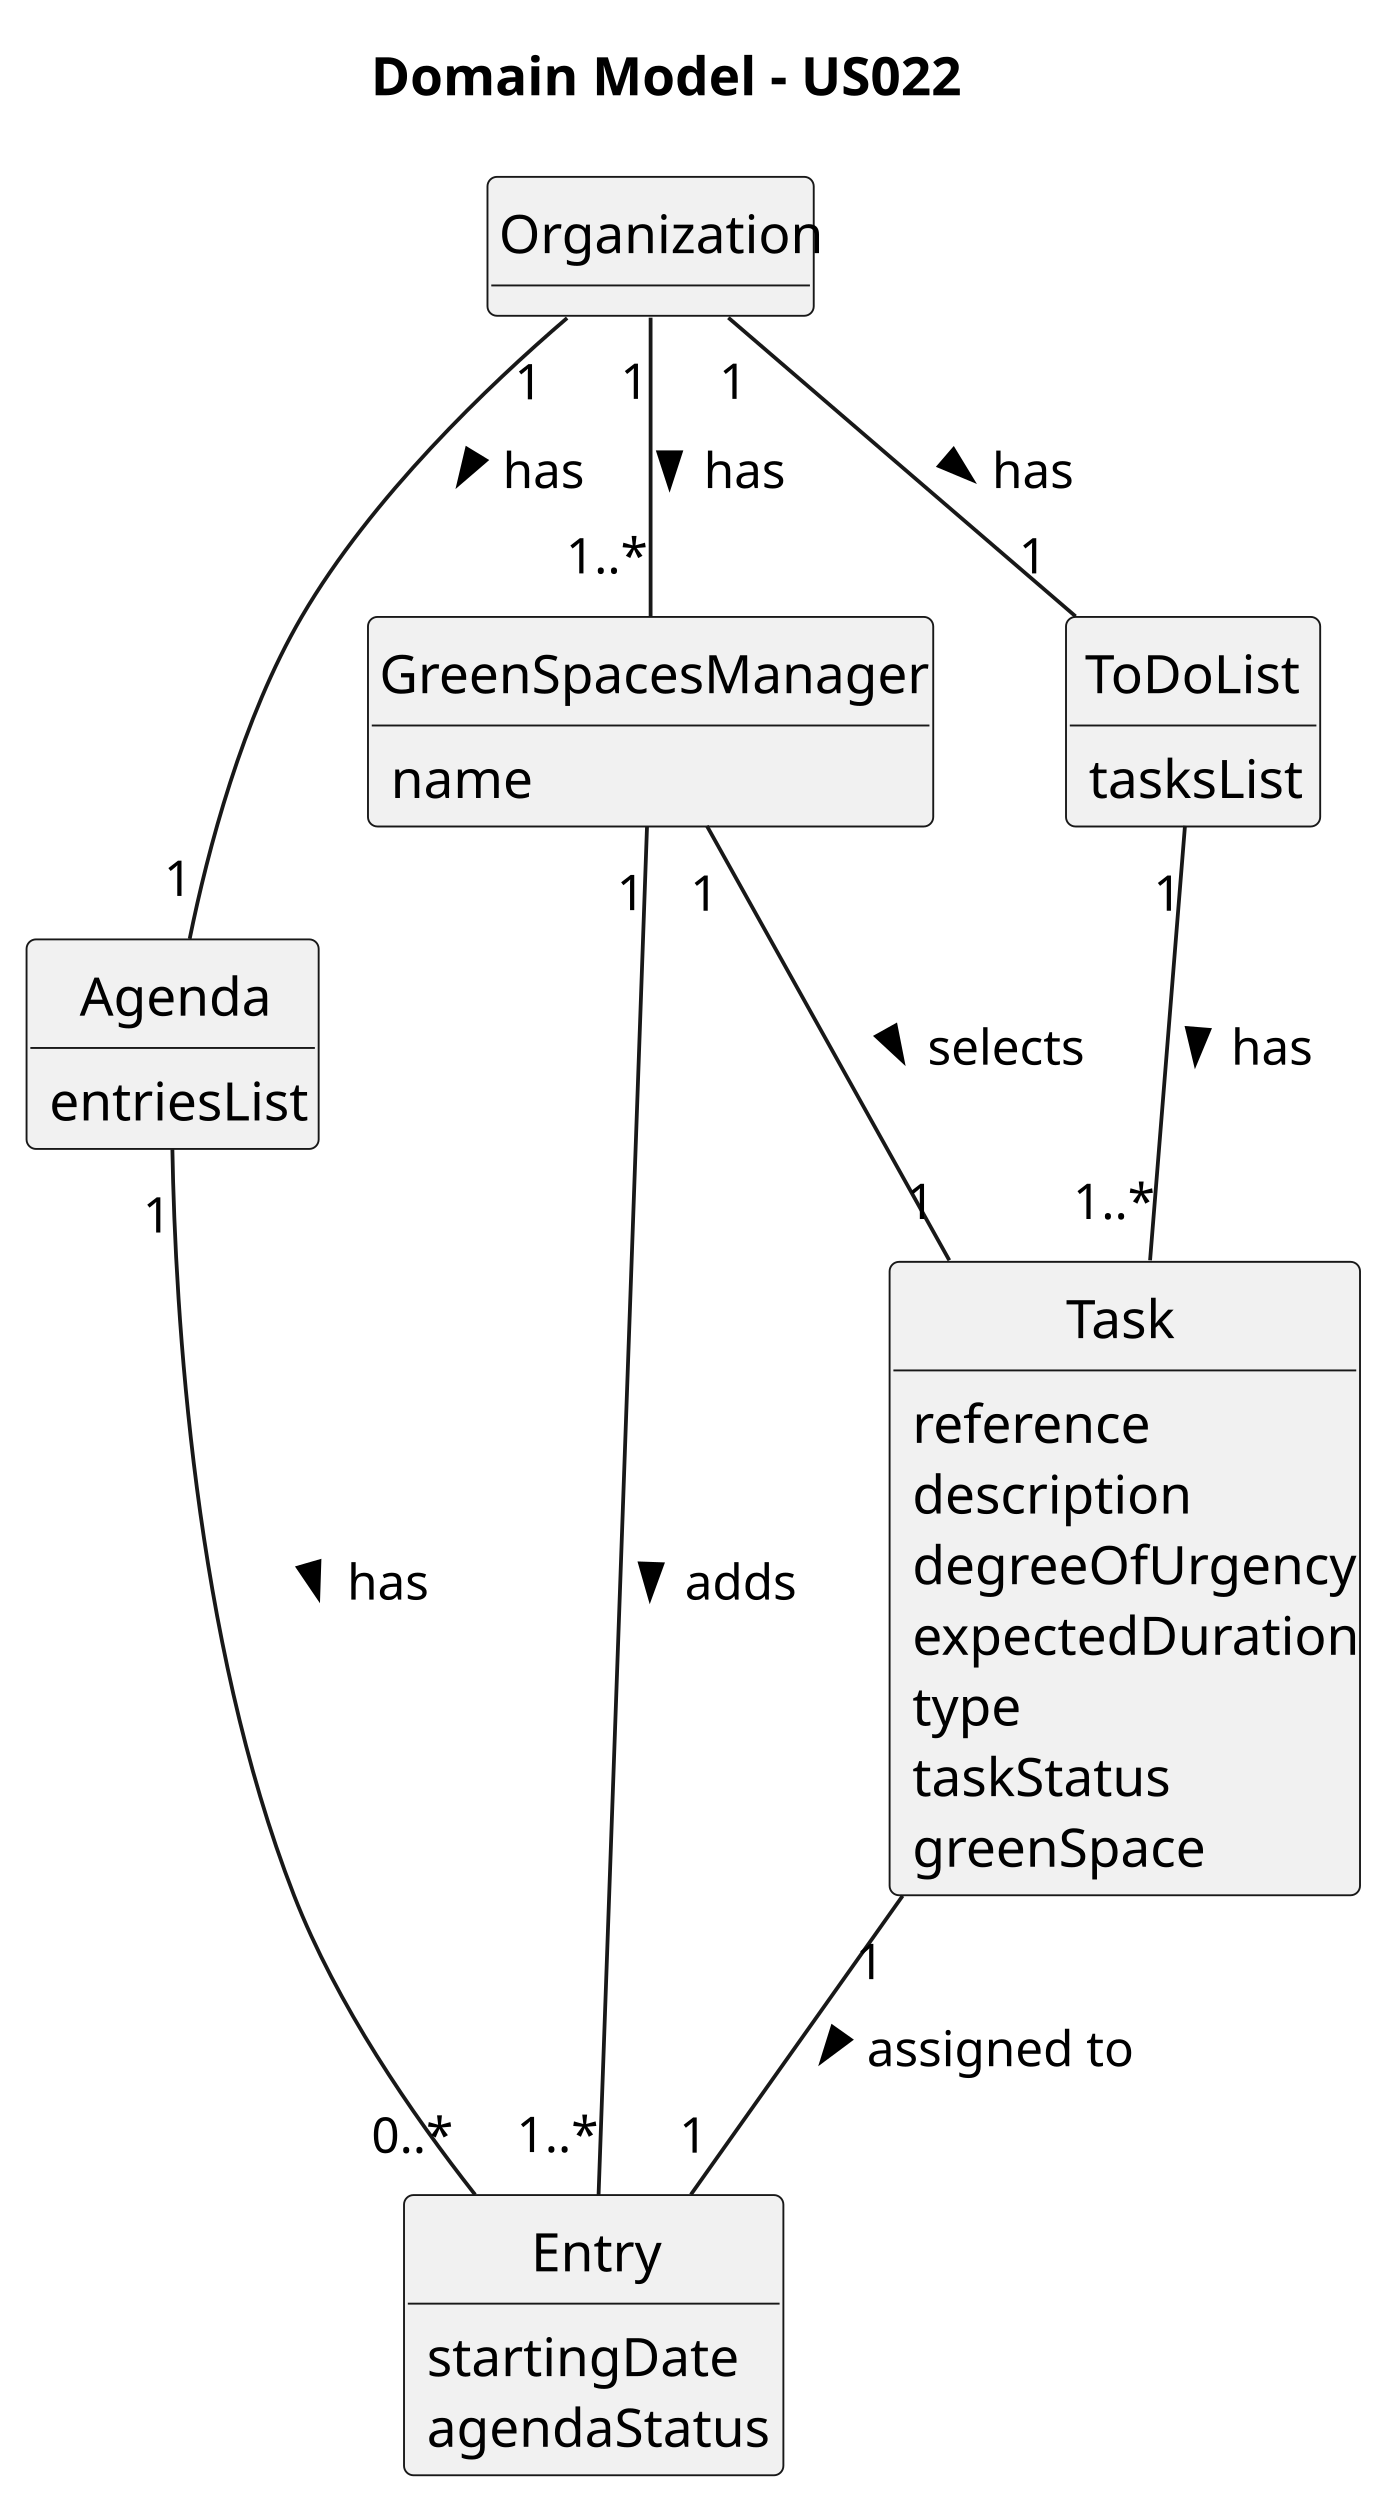
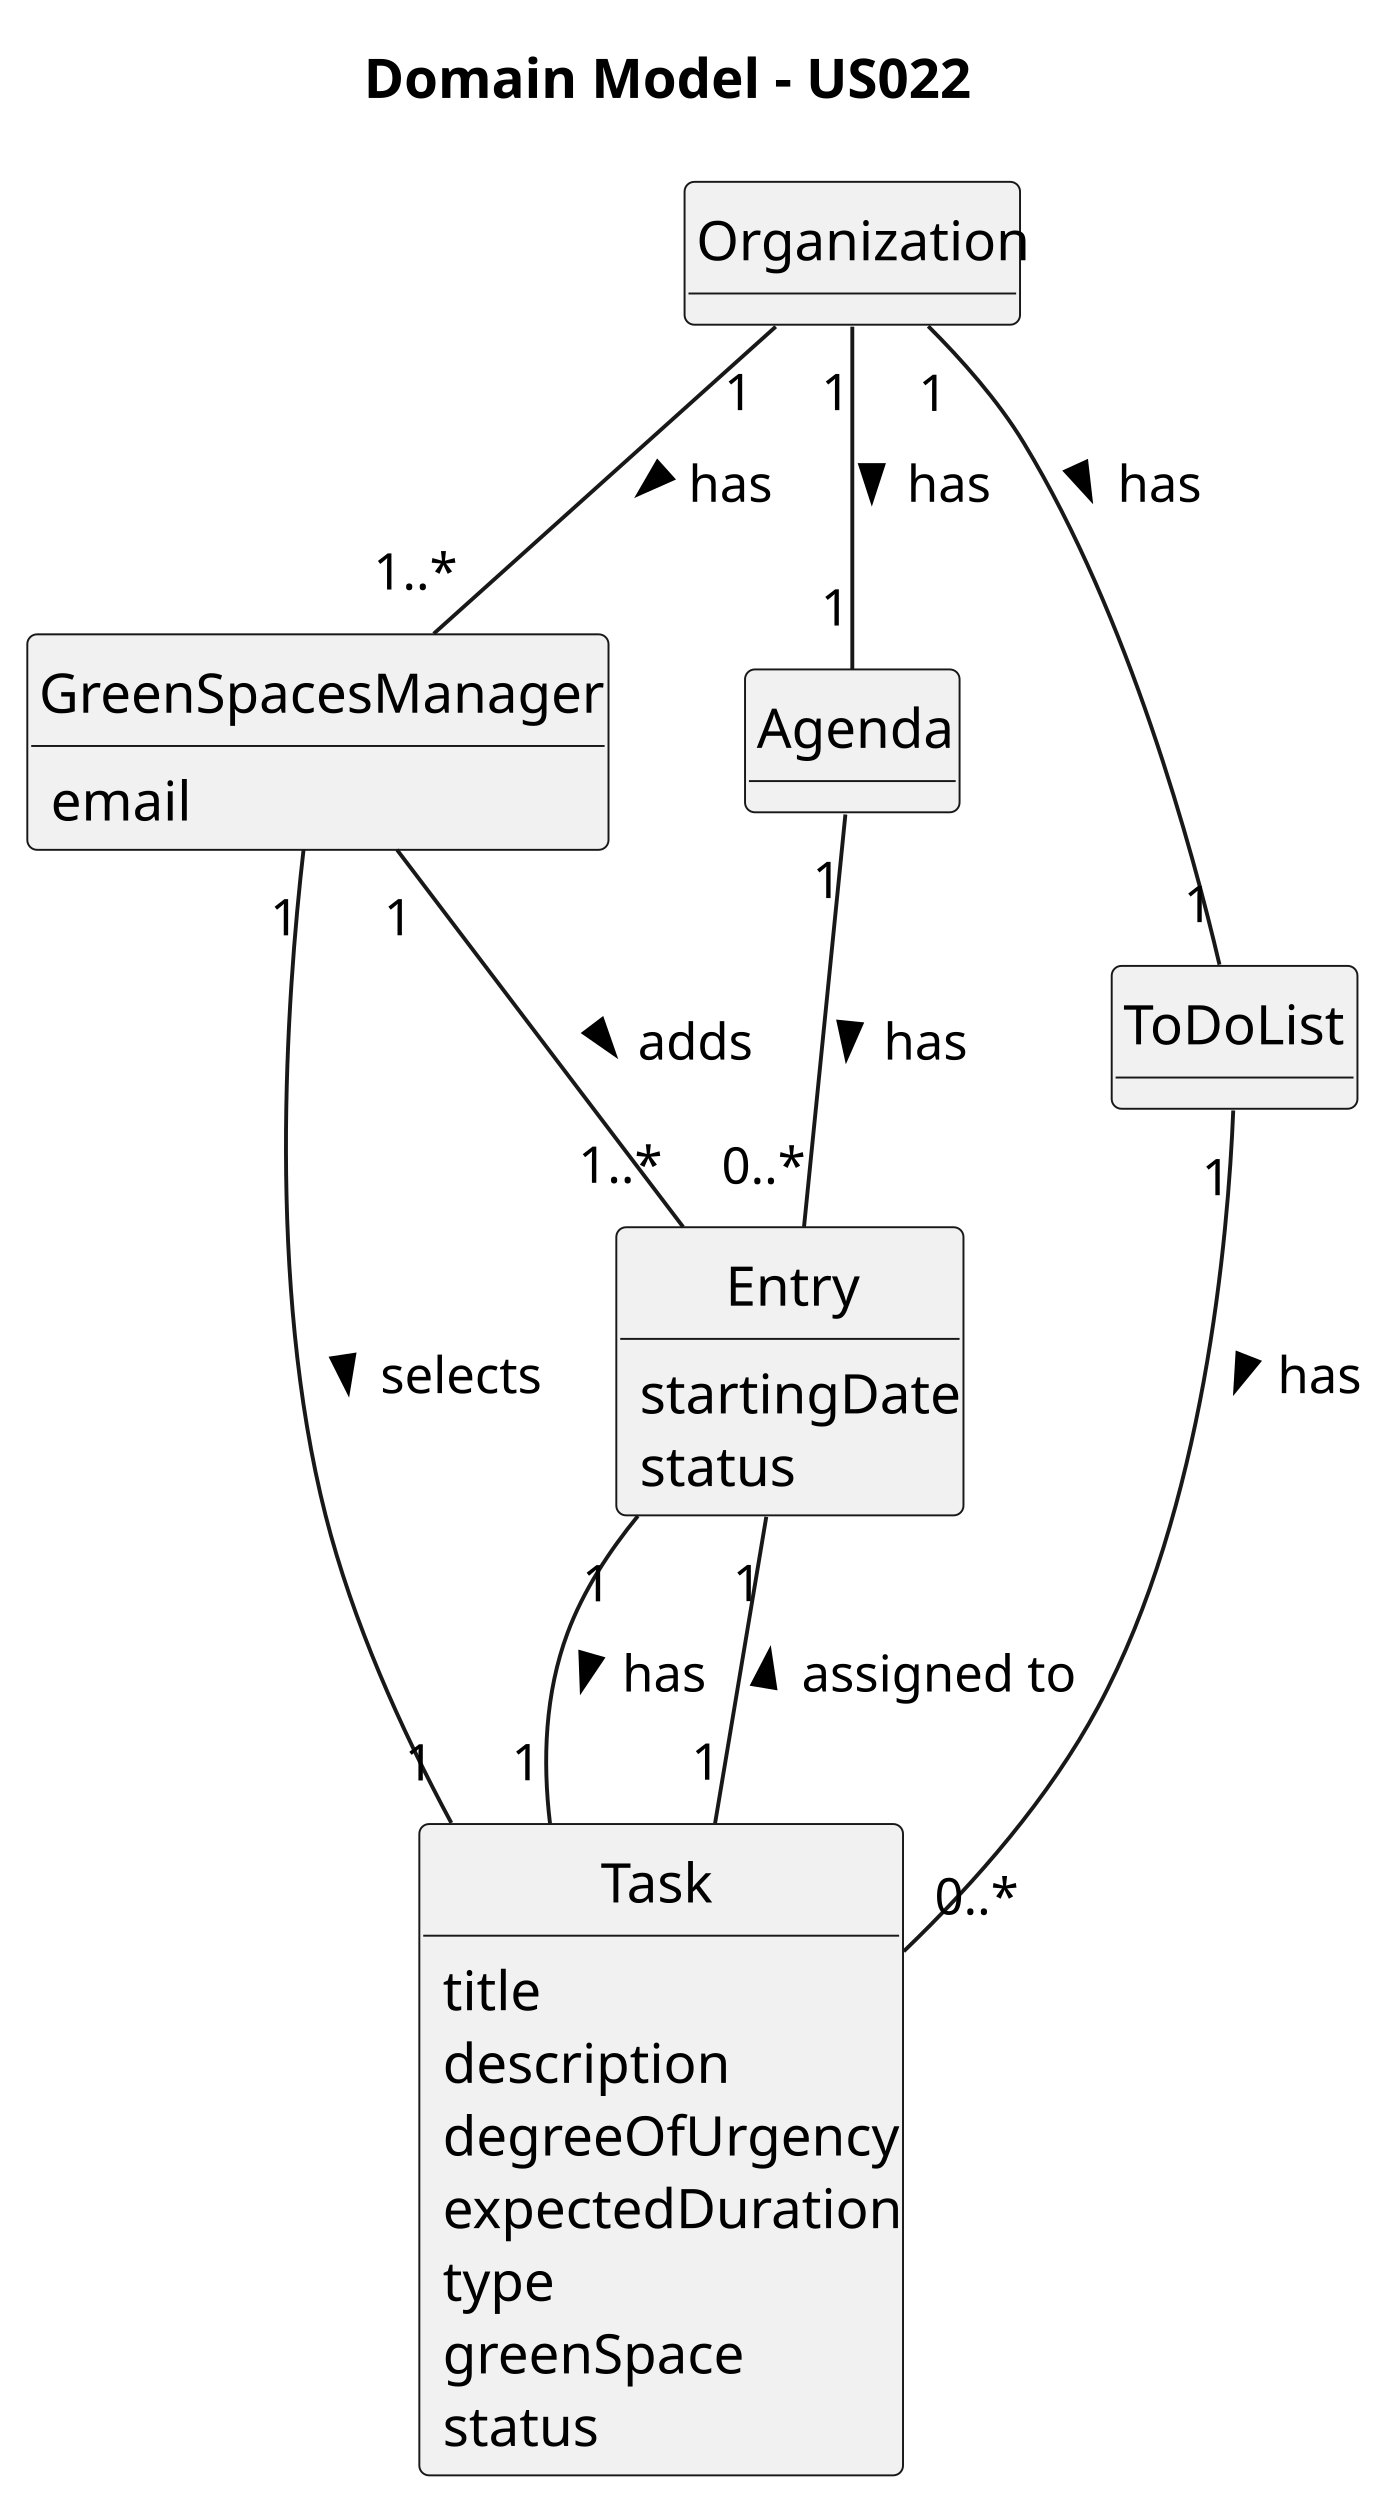
- <svg xmlns="http://www.w3.org/2000/svg" contentStyleType="text/css" height="659px" preserveAspectRatio="none" style="width:365px;height:659px;background:#FFFFFF;" version="1.1" viewBox="0 0 365 659" width="365px" zoomAndPan="magnify">
+ <svg xmlns="http://www.w3.org/2000/svg" contentStyleType="text/css" height="705.1px" preserveAspectRatio="none" style="width:391px;height:705px;background:#FFFFFF;" version="1.1" viewBox="0 0 391 705" width="391.6px" zoomAndPan="magnify">
  <defs />
  <g>
-     <text fill="#000000" font-family="sans-serif" font-size="14" font-weight="bold" lengthAdjust="spacing" textLength="156" x="97.75" y="25.107">Domain Model - US022</text>
+     <text fill="#000000" font-family="sans-serif" font-size="15.4" font-weight="bold" lengthAdjust="spacing" textLength="171.6" x="102.575" y="27.618">Domain Model - US022</text>
    <g id="elem_Organization">
-       <rect codeLine="12" fill="#F1F1F1" height="36.621" id="Organization" rx="2.5" ry="2.5" style="stroke:#181818;stroke-width:0.5;" width="86" x="128.5" y="46.621" />
-       <text fill="#000000" font-family="sans-serif" font-size="14" lengthAdjust="spacing" textLength="80" x="131.5" y="66.728">Organization</text>
-       <line style="stroke:#181818;stroke-width:0.5;" x1="129.5" x2="213.5" y1="75.242" y2="75.242" />
+       <rect codeLine="12" fill="#F1F1F1" height="40.283" id="Organization" rx="2.75" ry="2.75" style="stroke:#181818;stroke-width:0.55;" width="94.6" x="193.05" y="51.283" />
+       <text fill="#000000" font-family="sans-serif" font-size="15.4" lengthAdjust="spacing" textLength="88" x="196.35" y="73.401">Organization</text>
+       <line style="stroke:#181818;stroke-width:0.55;" x1="194.15" x2="286.55" y1="82.766" y2="82.766" />
    </g>
    <g id="elem_GreenSpacesManager">
-       <rect codeLine="15" fill="#F1F1F1" height="55.242" id="GreenSpacesManager" rx="2.5" ry="2.5" style="stroke:#181818;stroke-width:0.5;" width="149" x="97" y="162.621" />
-       <text fill="#000000" font-family="sans-serif" font-size="14" lengthAdjust="spacing" textLength="143" x="100" y="182.728">GreenSpacesManager</text>
-       <line style="stroke:#181818;stroke-width:0.5;" x1="98" x2="245" y1="191.242" y2="191.242" />
-       <text fill="#000000" font-family="sans-serif" font-size="14" lengthAdjust="spacing" textLength="35" x="103" y="210.35">name</text>
+       <rect codeLine="15" fill="#F1F1F1" height="60.766" id="GreenSpacesManager" rx="2.75" ry="2.75" style="stroke:#181818;stroke-width:0.55;" width="163.9" x="7.7" y="178.883" />
+       <text fill="#000000" font-family="sans-serif" font-size="15.4" lengthAdjust="spacing" textLength="157.3" x="11" y="201.001">GreenSpacesManager</text>
+       <line style="stroke:#181818;stroke-width:0.55;" x1="8.8" x2="170.5" y1="210.366" y2="210.366" />
+       <text fill="#000000" font-family="sans-serif" font-size="15.4" lengthAdjust="spacing" textLength="36.3" x="14.3" y="231.385">email</text>
    </g>
    <g id="elem_Agenda">
-       <rect codeLine="19" fill="#F1F1F1" height="55.242" id="Agenda" rx="2.5" ry="2.5" style="stroke:#181818;stroke-width:0.5;" width="77" x="7" y="247.621" />
-       <text fill="#000000" font-family="sans-serif" font-size="14" lengthAdjust="spacing" textLength="49" x="21" y="267.728">Agenda</text>
-       <line style="stroke:#181818;stroke-width:0.5;" x1="8" x2="83" y1="276.242" y2="276.242" />
-       <text fill="#000000" font-family="sans-serif" font-size="14" lengthAdjust="spacing" textLength="65" x="13" y="295.35">entriesList</text>
+       <rect codeLine="19" fill="#F1F1F1" height="40.283" id="Agenda" rx="2.75" ry="2.75" style="stroke:#181818;stroke-width:0.55;" width="60.5" x="210.1" y="188.783" />
+       <text fill="#000000" font-family="sans-serif" font-size="15.4" lengthAdjust="spacing" textLength="53.9" x="213.4" y="210.901">Agenda</text>
+       <line style="stroke:#181818;stroke-width:0.55;" x1="211.2" x2="269.5" y1="220.266" y2="220.266" />
    </g>
    <g id="elem_ToDoList">
-       <rect codeLine="23" fill="#F1F1F1" height="55.242" id="ToDoList" rx="2.5" ry="2.5" style="stroke:#181818;stroke-width:0.5;" width="67" x="281" y="162.621" />
-       <text fill="#000000" font-family="sans-serif" font-size="14" lengthAdjust="spacing" textLength="57" x="286" y="182.728">ToDoList</text>
-       <line style="stroke:#181818;stroke-width:0.5;" x1="282" x2="347" y1="191.242" y2="191.242" />
-       <text fill="#000000" font-family="sans-serif" font-size="14" lengthAdjust="spacing" textLength="55" x="287" y="210.35">tasksList</text>
+       <rect codeLine="22" fill="#F1F1F1" height="40.283" id="ToDoList" rx="2.75" ry="2.75" style="stroke:#181818;stroke-width:0.55;" width="69.3" x="313.5" y="272.383" />
+       <text fill="#000000" font-family="sans-serif" font-size="15.4" lengthAdjust="spacing" textLength="62.7" x="316.8" y="294.501">ToDoList</text>
+       <line style="stroke:#181818;stroke-width:0.55;" x1="314.6" x2="381.7" y1="303.866" y2="303.866" />
    </g>
    <g id="elem_Entry">
-       <rect codeLine="27" fill="#F1F1F1" height="73.863" id="Entry" rx="2.5" ry="2.5" style="stroke:#181818;stroke-width:0.5;" width="100" x="106.5" y="578.621" />
-       <text fill="#000000" font-family="sans-serif" font-size="14" lengthAdjust="spacing" textLength="33" x="140" y="598.729">Entry</text>
-       <line style="stroke:#181818;stroke-width:0.5;" x1="107.5" x2="205.5" y1="607.242" y2="607.242" />
-       <text fill="#000000" font-family="sans-serif" font-size="14" lengthAdjust="spacing" textLength="77" x="112.5" y="626.35">startingDate</text>
-       <text fill="#000000" font-family="sans-serif" font-size="14" lengthAdjust="spacing" textLength="88" x="112.5" y="644.971">agendaStatus</text>
+       <rect codeLine="25" fill="#F1F1F1" height="81.25" id="Entry" rx="2.75" ry="2.75" style="stroke:#181818;stroke-width:0.55;" width="97.9" x="173.8" y="346.083" />
+       <text fill="#000000" font-family="sans-serif" font-size="15.4" lengthAdjust="spacing" textLength="36.3" x="204.6" y="368.201">Entry</text>
+       <line style="stroke:#181818;stroke-width:0.55;" x1="174.9" x2="270.6" y1="377.566" y2="377.566" />
+       <text fill="#000000" font-family="sans-serif" font-size="15.4" lengthAdjust="spacing" textLength="84.7" x="180.4" y="398.585">startingDate</text>
+       <text fill="#000000" font-family="sans-serif" font-size="15.4" lengthAdjust="spacing" textLength="41.8" x="180.4" y="419.068">status</text>
    </g>
    <g id="elem_Task">
-       <rect codeLine="32" fill="#F1F1F1" height="166.969" id="Task" rx="2.5" ry="2.5" style="stroke:#181818;stroke-width:0.5;" width="124" x="234.5" y="332.621" />
-       <text fill="#000000" font-family="sans-serif" font-size="14" lengthAdjust="spacing" textLength="31" x="281" y="352.728">Task</text>
-       <line style="stroke:#181818;stroke-width:0.5;" x1="235.5" x2="357.5" y1="361.242" y2="361.242" />
-       <text fill="#000000" font-family="sans-serif" font-size="14" lengthAdjust="spacing" textLength="61" x="240.5" y="380.35">reference</text>
-       <text fill="#000000" font-family="sans-serif" font-size="14" lengthAdjust="spacing" textLength="69" x="240.5" y="398.971">description</text>
-       <text fill="#000000" font-family="sans-serif" font-size="14" lengthAdjust="spacing" textLength="112" x="240.5" y="417.592">degreeOfUrgency</text>
-       <text fill="#000000" font-family="sans-serif" font-size="14" lengthAdjust="spacing" textLength="111" x="240.5" y="436.213">expectedDuration</text>
-       <text fill="#000000" font-family="sans-serif" font-size="14" lengthAdjust="spacing" textLength="27" x="240.5" y="454.834">type</text>
-       <text fill="#000000" font-family="sans-serif" font-size="14" lengthAdjust="spacing" textLength="66" x="240.5" y="473.455">taskStatus</text>
-       <text fill="#000000" font-family="sans-serif" font-size="14" lengthAdjust="spacing" textLength="77" x="240.5" y="492.076">greenSpace</text>
+       <rect codeLine="30" fill="#F1F1F1" height="183.666" id="Task" rx="2.75" ry="2.75" style="stroke:#181818;stroke-width:0.55;" width="136.4" x="118.25" y="514.383" />
+       <text fill="#000000" font-family="sans-serif" font-size="15.4" lengthAdjust="spacing" textLength="34.1" x="169.4" y="536.501">Task</text>
+       <line style="stroke:#181818;stroke-width:0.55;" x1="119.35" x2="253.55" y1="545.866" y2="545.866" />
+       <text fill="#000000" font-family="sans-serif" font-size="15.4" lengthAdjust="spacing" textLength="24.2" x="124.85" y="566.885">title</text>
+       <text fill="#000000" font-family="sans-serif" font-size="15.4" lengthAdjust="spacing" textLength="75.9" x="124.85" y="587.368">description</text>
+       <text fill="#000000" font-family="sans-serif" font-size="15.4" lengthAdjust="spacing" textLength="123.2" x="124.85" y="607.851">degreeOfUrgency</text>
+       <text fill="#000000" font-family="sans-serif" font-size="15.4" lengthAdjust="spacing" textLength="122.1" x="124.85" y="628.334">expectedDuration</text>
+       <text fill="#000000" font-family="sans-serif" font-size="15.4" lengthAdjust="spacing" textLength="29.7" x="124.85" y="648.817">type</text>
+       <text fill="#000000" font-family="sans-serif" font-size="15.4" lengthAdjust="spacing" textLength="84.7" x="124.85" y="669.301">greenSpace</text>
+       <text fill="#000000" font-family="sans-serif" font-size="15.4" lengthAdjust="spacing" textLength="41.8" x="124.85" y="689.784">status</text>
    </g>
    <g id="link_Organization_GreenSpacesManager">
-       <path codeLine="42" d="M171.5,83.741 C171.5,104.341 171.5,138.621 171.5,162.471 " fill="none" id="Organization-GreenSpacesManager" style="stroke:#181818;stroke-width:1.0;" />
-       <polygon fill="#000000" points="176.5,128.267,179.439,119.222,173.561,119.222,176.5,128.267" style="stroke:#000000;stroke-width:1.0;" />
-       <text fill="#000000" font-family="sans-serif" font-size="13" lengthAdjust="spacing" textLength="21" x="185.5" y="128.649">has</text>
-       <text fill="#000000" font-family="sans-serif" font-size="13" lengthAdjust="spacing" textLength="7" x="163.559" y="105.148">1</text>
-       <text fill="#000000" font-family="sans-serif" font-size="13" lengthAdjust="spacing" textLength="20" x="149.188" y="151.145">1..*</text>
+       <path codeLine="40" d="M218.757,92.115 C193.534,114.775 151.525,152.483 122.298,178.718 " fill="none" id="Organization-GreenSpacesManager" style="stroke:#181818;stroke-width:1.1;" />
+       <polygon fill="#000000" points="180.157,139.268,189.721,135.026,185.401,130.215,180.157,139.268" style="stroke:#000000;stroke-width:1.1;" />
+       <text fill="#000000" font-family="sans-serif" font-size="14.3" lengthAdjust="spacing" textLength="23.1" x="194.15" y="141.514">has</text>
+       <text fill="#000000" font-family="sans-serif" font-size="14.3" lengthAdjust="spacing" textLength="7.7" x="204.219" y="115.663">1</text>
+       <text fill="#000000" font-family="sans-serif" font-size="14.3" lengthAdjust="spacing" textLength="22" x="105.304" y="166.26">1..*</text>
    </g>
    <g id="link_Organization_Agenda">
-       <path codeLine="43" d="M149.49,83.831 C128.67,101.681 97.95,131.041 79.5,162.621 C63.88,189.361 54.79,223.961 50,247.481 " fill="none" id="Organization-Agenda" style="stroke:#181818;stroke-width:1.0;" />
-       <polygon fill="#000000" points="120.903,127.539,128.113,121.337,123.09,118.283,120.903,127.539" style="stroke:#000000;stroke-width:1.0;" />
-       <text fill="#000000" font-family="sans-serif" font-size="13" lengthAdjust="spacing" textLength="21" x="132.5" y="128.649">has</text>
-       <text fill="#000000" font-family="sans-serif" font-size="13" lengthAdjust="spacing" textLength="7" x="135.634" y="105.262">1</text>
-       <text fill="#000000" font-family="sans-serif" font-size="13" lengthAdjust="spacing" textLength="7" x="43.231" y="236.158">1</text>
+       <path codeLine="41" d="M240.35,92.115 C240.35,117.844 240.35,162.977 240.35,188.684 " fill="none" id="Organization-Agenda" style="stroke:#181818;stroke-width:1.1;" />
+       <polygon fill="#000000" points="245.85,141.093,249.083,131.144,242.617,131.144,245.85,141.093" style="stroke:#000000;stroke-width:1.1;" />
+       <text fill="#000000" font-family="sans-serif" font-size="14.3" lengthAdjust="spacing" textLength="23.1" x="255.75" y="141.514">has</text>
+       <text fill="#000000" font-family="sans-serif" font-size="14.3" lengthAdjust="spacing" textLength="7.7" x="231.615" y="115.663">1</text>
+       <text fill="#000000" font-family="sans-serif" font-size="14.3" lengthAdjust="spacing" textLength="7.7" x="231.471" y="176.402">1</text>
    </g>
    <g id="link_Organization_ToDoList">
-       <path codeLine="44" d="M191.99,83.741 C215.93,104.341 255.79,138.621 283.52,162.471 " fill="none" id="Organization-ToDoList" style="stroke:#181818;stroke-width:1.0;" />
-       <polygon fill="#000000" points="256.291,126.527,251.35,118.401,247.517,122.857,256.291,126.527" style="stroke:#000000;stroke-width:1.0;" />
-       <text fill="#000000" font-family="sans-serif" font-size="13" lengthAdjust="spacing" textLength="21" x="261.5" y="128.649">has</text>
-       <text fill="#000000" font-family="sans-serif" font-size="13" lengthAdjust="spacing" textLength="7" x="189.556" y="105.148">1</text>
-       <text fill="#000000" font-family="sans-serif" font-size="13" lengthAdjust="spacing" textLength="7" x="268.546" y="151.145">1</text>
+       <path codeLine="42" d="M261.767,91.994 C271.051,101.245 281.446,112.927 288.75,124.983 C318.362,173.845 336.303,239.68 343.893,272.031 " fill="none" id="Organization-ToDoList" style="stroke:#181818;stroke-width:1.1;" />
+       <polygon fill="#000000" points="307.533,140.597,306.345,130.203,300.462,132.887,307.533,140.597" style="stroke:#000000;stroke-width:1.1;" />
+       <text fill="#000000" font-family="sans-serif" font-size="14.3" lengthAdjust="spacing" textLength="23.1" x="315.15" y="141.514">has</text>
+       <text fill="#000000" font-family="sans-serif" font-size="14.3" lengthAdjust="spacing" textLength="7.7" x="259.008" y="115.885">1</text>
+       <text fill="#000000" font-family="sans-serif" font-size="14.3" lengthAdjust="spacing" textLength="7.7" x="333.812" y="260.043">1</text>
    </g>
    <g id="link_GreenSpacesManager_Task">
-       <path codeLine="45" d="M186.33,217.701 C202.04,245.861 227.66,291.761 250.24,332.221 " fill="none" id="GreenSpacesManager-Task" style="stroke:#181818;stroke-width:1.0;" />
-       <polygon fill="#000000" points="237.937,279.633,236.095,270.302,230.962,273.166,237.937,279.633" style="stroke:#000000;stroke-width:1.0;" />
-       <text fill="#000000" font-family="sans-serif" font-size="13" lengthAdjust="spacing" textLength="42" x="244.5" y="280.649">selects</text>
-       <text fill="#000000" font-family="sans-serif" font-size="13" lengthAdjust="spacing" textLength="7" x="181.95" y="240.079">1</text>
-       <text fill="#000000" font-family="sans-serif" font-size="13" lengthAdjust="spacing" textLength="7" x="238.964" y="321.323">1</text>
+       <path codeLine="43" d="M85.602,239.614 C80.74,281.909 75.163,362.055 91.85,427.483 C99.407,457.106 112.849,487.235 127.27,514.064 " fill="none" id="GreenSpacesManager-Task" style="stroke:#181818;stroke-width:1.1;" />
+       <polygon fill="#000000" points="98.176,392.381,99.878,382.059,93.486,383.029,98.176,392.381" style="stroke:#000000;stroke-width:1.1;" />
+       <text fill="#000000" font-family="sans-serif" font-size="14.3" lengthAdjust="spacing" textLength="46.2" x="107.25" y="392.864">selects</text>
+       <text fill="#000000" font-family="sans-serif" font-size="14.3" lengthAdjust="spacing" textLength="7.7" x="76.174" y="263.764">1</text>
+       <text fill="#000000" font-family="sans-serif" font-size="14.3" lengthAdjust="spacing" textLength="7.7" x="114.153" y="502.086">1</text>
    </g>
    <g id="link_GreenSpacesManager_Entry">
-       <path codeLine="46" d="M170.55,217.931 C167.95,291.301 160.72,495.401 157.78,578.611 " fill="none" id="GreenSpacesManager-Entry" style="stroke:#181818;stroke-width:1.0;" />
-       <polygon fill="#000000" points="171.323,421.264,174.58,412.328,168.706,412.12,171.323,421.264" style="stroke:#000000;stroke-width:1.0;" />
-       <text fill="#000000" font-family="sans-serif" font-size="13" lengthAdjust="spacing" textLength="28" x="180.5" y="421.649">adds</text>
-       <text fill="#000000" font-family="sans-serif" font-size="13" lengthAdjust="spacing" textLength="7" x="162.577" y="239.908">1</text>
-       <text fill="#000000" font-family="sans-serif" font-size="13" lengthAdjust="spacing" textLength="20" x="136.172" y="567.288">1..*</text>
+       <path codeLine="44" d="M111.925,239.603 C134.057,268.764 168.135,313.688 192.654,346.017 " fill="none" id="GreenSpacesManager-Entry" style="stroke:#181818;stroke-width:1.1;" />
+       <polygon fill="#000000" points="173.274,297.275,169.836,287.394,164.685,291.302,173.274,297.275" style="stroke:#000000;stroke-width:1.1;" />
+       <text fill="#000000" font-family="sans-serif" font-size="14.3" lengthAdjust="spacing" textLength="30.8" x="179.85" y="298.814">adds</text>
+       <text fill="#000000" font-family="sans-serif" font-size="14.3" lengthAdjust="spacing" textLength="7.7" x="108.255" y="263.751">1</text>
+       <text fill="#000000" font-family="sans-serif" font-size="14.3" lengthAdjust="spacing" textLength="22" x="163.077" y="333.552">1..*</text>
    </g>
    <g id="link_Agenda_Entry">
-       <path codeLine="47" d="M45.44,302.921 C46.19,345.901 51.21,432.251 77.5,499.621 C88.73,528.391 108.37,557.031 125.25,578.531 " fill="none" id="Agenda-Entry" style="stroke:#181818;stroke-width:1.0;" />
-       <polygon fill="#000000" points="83.891,421.069,84.198,411.564,78.552,413.199,83.891,421.069" style="stroke:#000000;stroke-width:1.0;" />
-       <text fill="#000000" font-family="sans-serif" font-size="13" lengthAdjust="spacing" textLength="21" x="91.5" y="421.649">has</text>
-       <text fill="#000000" font-family="sans-serif" font-size="13" lengthAdjust="spacing" textLength="7" x="37.661" y="324.895">1</text>
-       <text fill="#000000" font-family="sans-serif" font-size="13" lengthAdjust="spacing" textLength="20" x="97.902" y="567.477">0..*</text>
+       <path codeLine="45" d="M238.403,229.681 C235.598,257.61 230.373,309.684 226.732,345.962 " fill="none" id="Agenda-Entry" style="stroke:#181818;stroke-width:1.1;" />
+       <polygon fill="#000000" points="238.701,298.366,242.911,288.789,236.478,288.143,238.701,298.366" style="stroke:#000000;stroke-width:1.1;" />
+       <text fill="#000000" font-family="sans-serif" font-size="14.3" lengthAdjust="spacing" textLength="23.1" x="249.15" y="298.814">has</text>
+       <text fill="#000000" font-family="sans-serif" font-size="14.3" lengthAdjust="spacing" textLength="7.7" x="229.145" y="253.246">1</text>
+       <text fill="#000000" font-family="sans-serif" font-size="14.3" lengthAdjust="spacing" textLength="22" x="203.482" y="333.799">0..*</text>
    </g>
    <g id="link_ToDoList_Task">
-       <path codeLine="48" d="M312.36,217.701 C310.1,245.861 306.41,291.761 303.16,332.221 " fill="none" id="ToDoList-Task" style="stroke:#181818;stroke-width:1.0;" />
-       <polygon fill="#000000" points="315.1,280.25,318.753,271.47,312.894,270.999,315.1,280.25" style="stroke:#000000;stroke-width:1.0;" />
-       <text fill="#000000" font-family="sans-serif" font-size="13" lengthAdjust="spacing" textLength="21" x="324.5" y="280.649">has</text>
-       <text fill="#000000" font-family="sans-serif" font-size="13" lengthAdjust="spacing" textLength="7" x="304.056" y="240.079">1</text>
-       <text fill="#000000" font-family="sans-serif" font-size="13" lengthAdjust="spacing" textLength="20" x="282.873" y="321.323">1..*</text>
+       <path codeLine="46" d="M347.776,313.149 C346.335,348.58 339.691,425.448 309.65,481.383 C295.955,506.892 275.33,530.586 254.859,550.276 " fill="none" id="ToDoList-Task" style="stroke:#181818;stroke-width:1.1;" />
+       <polygon fill="#000000" points="348.343,392.064,354.983,383.98,348.963,381.621,348.343,392.064" style="stroke:#000000;stroke-width:1.1;" />
+       <text fill="#000000" font-family="sans-serif" font-size="14.3" lengthAdjust="spacing" textLength="23.1" x="360.25" y="392.864">has</text>
+       <text fill="#000000" font-family="sans-serif" font-size="14.3" lengthAdjust="spacing" textLength="7.7" x="338.888" y="337.056">1</text>
+       <text fill="#000000" font-family="sans-serif" font-size="14.3" lengthAdjust="spacing" textLength="22" x="263.544" y="539.884">0..*</text>
    </g>
    <g id="link_Task_Entry">
-       <path codeLine="49" d="M237.94,499.731 C218.46,527.221 197.76,556.411 182.11,578.501 " fill="none" id="Task-Entry" style="stroke:#181818;stroke-width:1.0;" />
-       <polygon fill="#000000" points="216.609,543.346,224.237,537.666,219.441,534.267,216.609,543.346" style="stroke:#000000;stroke-width:1.0;" />
-       <text fill="#000000" font-family="sans-serif" font-size="13" lengthAdjust="spacing" textLength="67" x="228.5" y="544.649">assigned to</text>
-       <text fill="#000000" font-family="sans-serif" font-size="13" lengthAdjust="spacing" textLength="7" x="225.607" y="521.689">1</text>
-       <text fill="#000000" font-family="sans-serif" font-size="13" lengthAdjust="spacing" textLength="7" x="179.048" y="567.441">1</text>
+       <path codeLine="47" d="M201.652,514.174 C206.69,484.012 212.036,451.98 216.095,427.725 " fill="none" id="Task-Entry" style="stroke:#181818;stroke-width:1.1;" />
+       <polygon fill="#000000" points="217.056,465.668,212.228,474.949,218.605,476.015,217.056,465.668" style="stroke:#000000;stroke-width:1.1;" />
+       <text fill="#000000" font-family="sans-serif" font-size="14.3" lengthAdjust="spacing" textLength="73.7" x="226.05" y="477.014">assigned to</text>
+       <text fill="#000000" font-family="sans-serif" font-size="14.3" lengthAdjust="spacing" textLength="7.7" x="194.963" y="501.889">1</text>
+       <text fill="#000000" font-family="sans-serif" font-size="14.3" lengthAdjust="spacing" textLength="7.7" x="206.655" y="451.525">1</text>
+     </g>
+     <g id="link_Entry_Task">
+       <path codeLine="48" d="M179.894,427.494 C171.787,437.405 164.461,448.625 160.05,460.483 C153.725,477.467 152.944,496.156 155.111,514.306 " fill="none" id="Entry-Task" style="stroke:#181818;stroke-width:1.1;" />
+       <polygon fill="#000000" points="164.04,476.382,169.88,467.702,163.663,465.927,164.04,476.382" style="stroke:#000000;stroke-width:1.1;" />
+       <text fill="#000000" font-family="sans-serif" font-size="14.3" lengthAdjust="spacing" textLength="23.1" x="175.45" y="477.014">has</text>
+       <text fill="#000000" font-family="sans-serif" font-size="14.3" lengthAdjust="spacing" textLength="7.7" x="164.166" y="451.57">1</text>
+       <text fill="#000000" font-family="sans-serif" font-size="14.3" lengthAdjust="spacing" textLength="7.7" x="144.277" y="502.033">1</text>
    </g>
  </g>
</svg>
